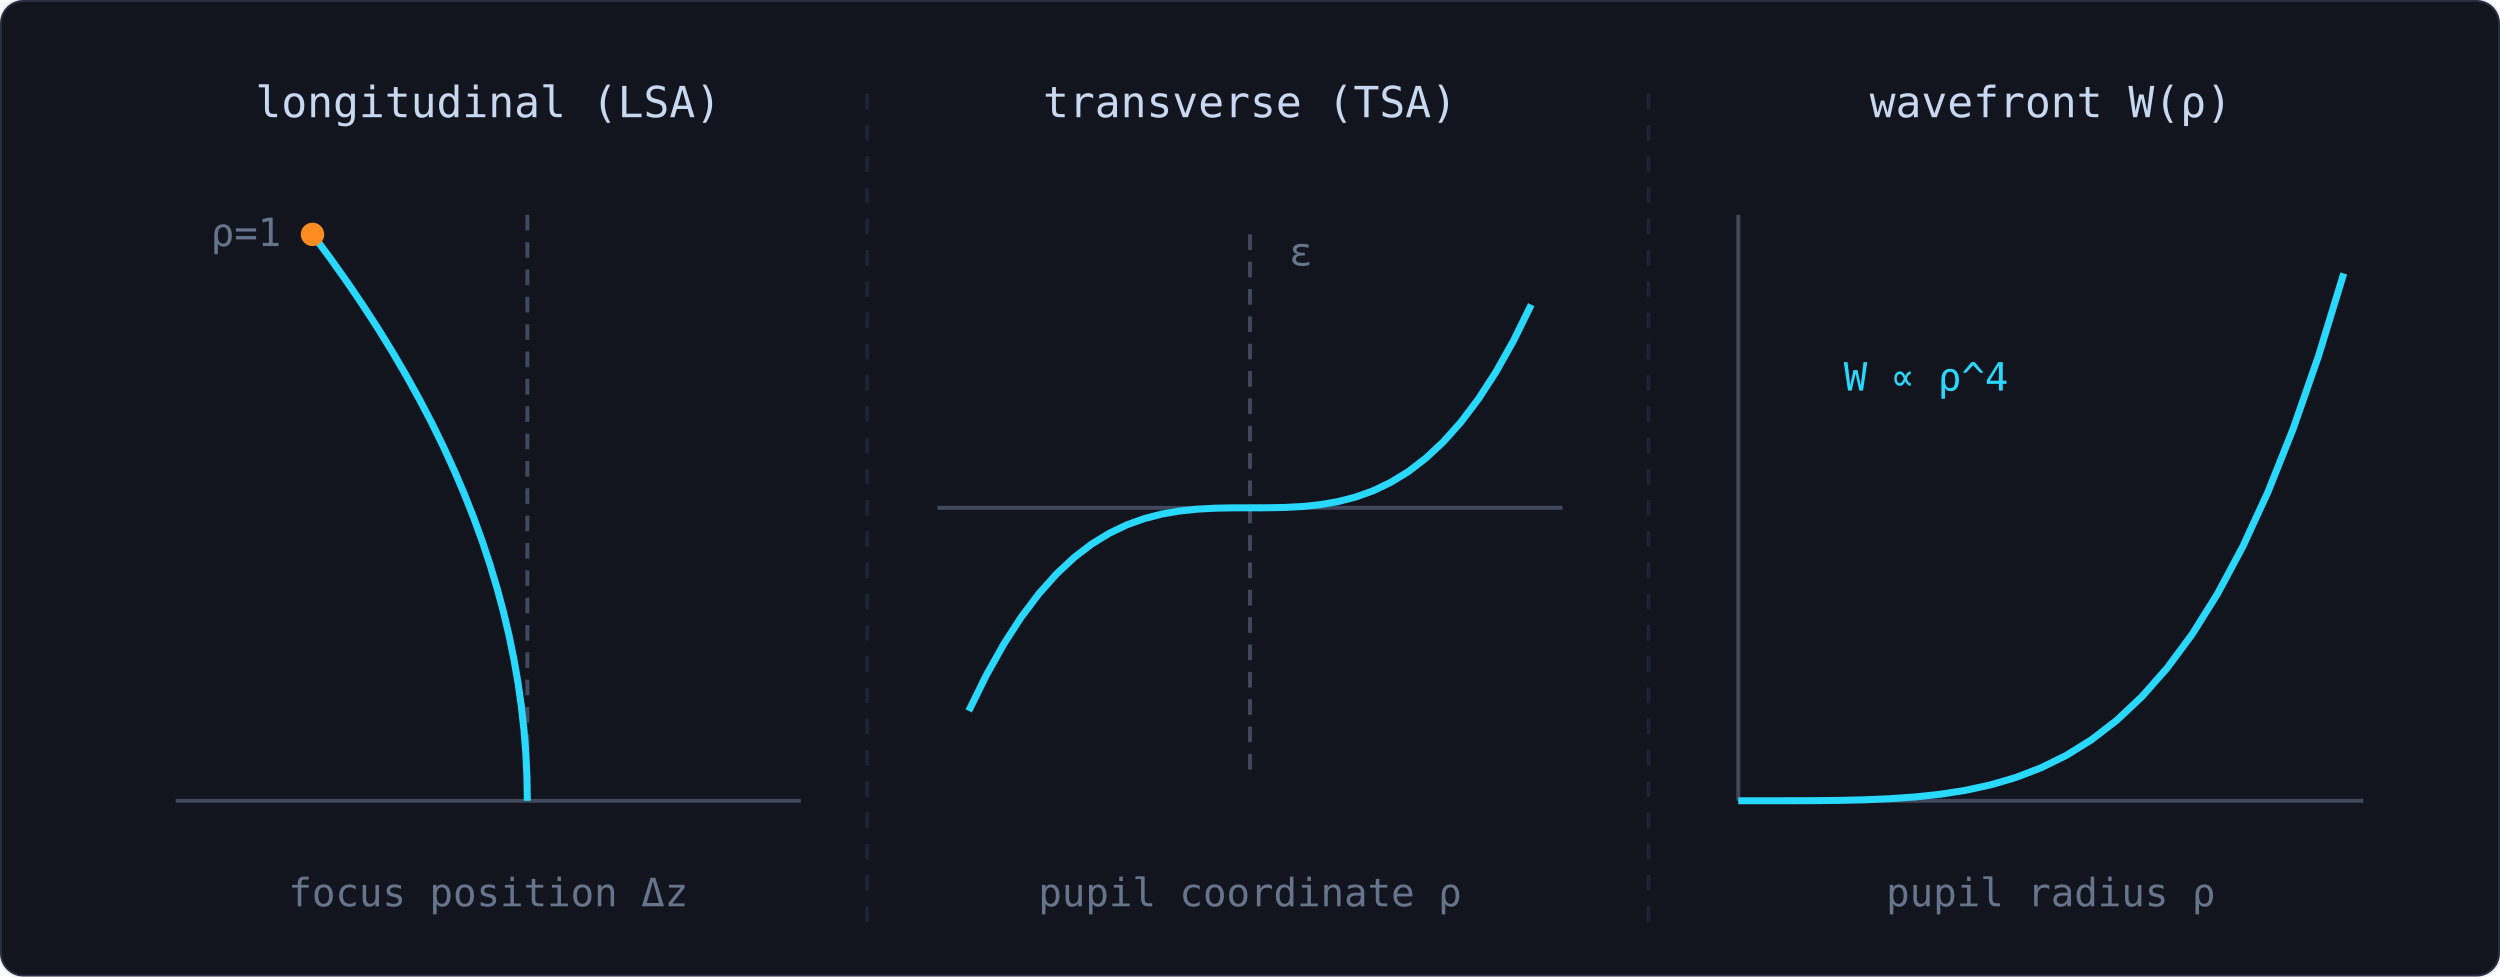
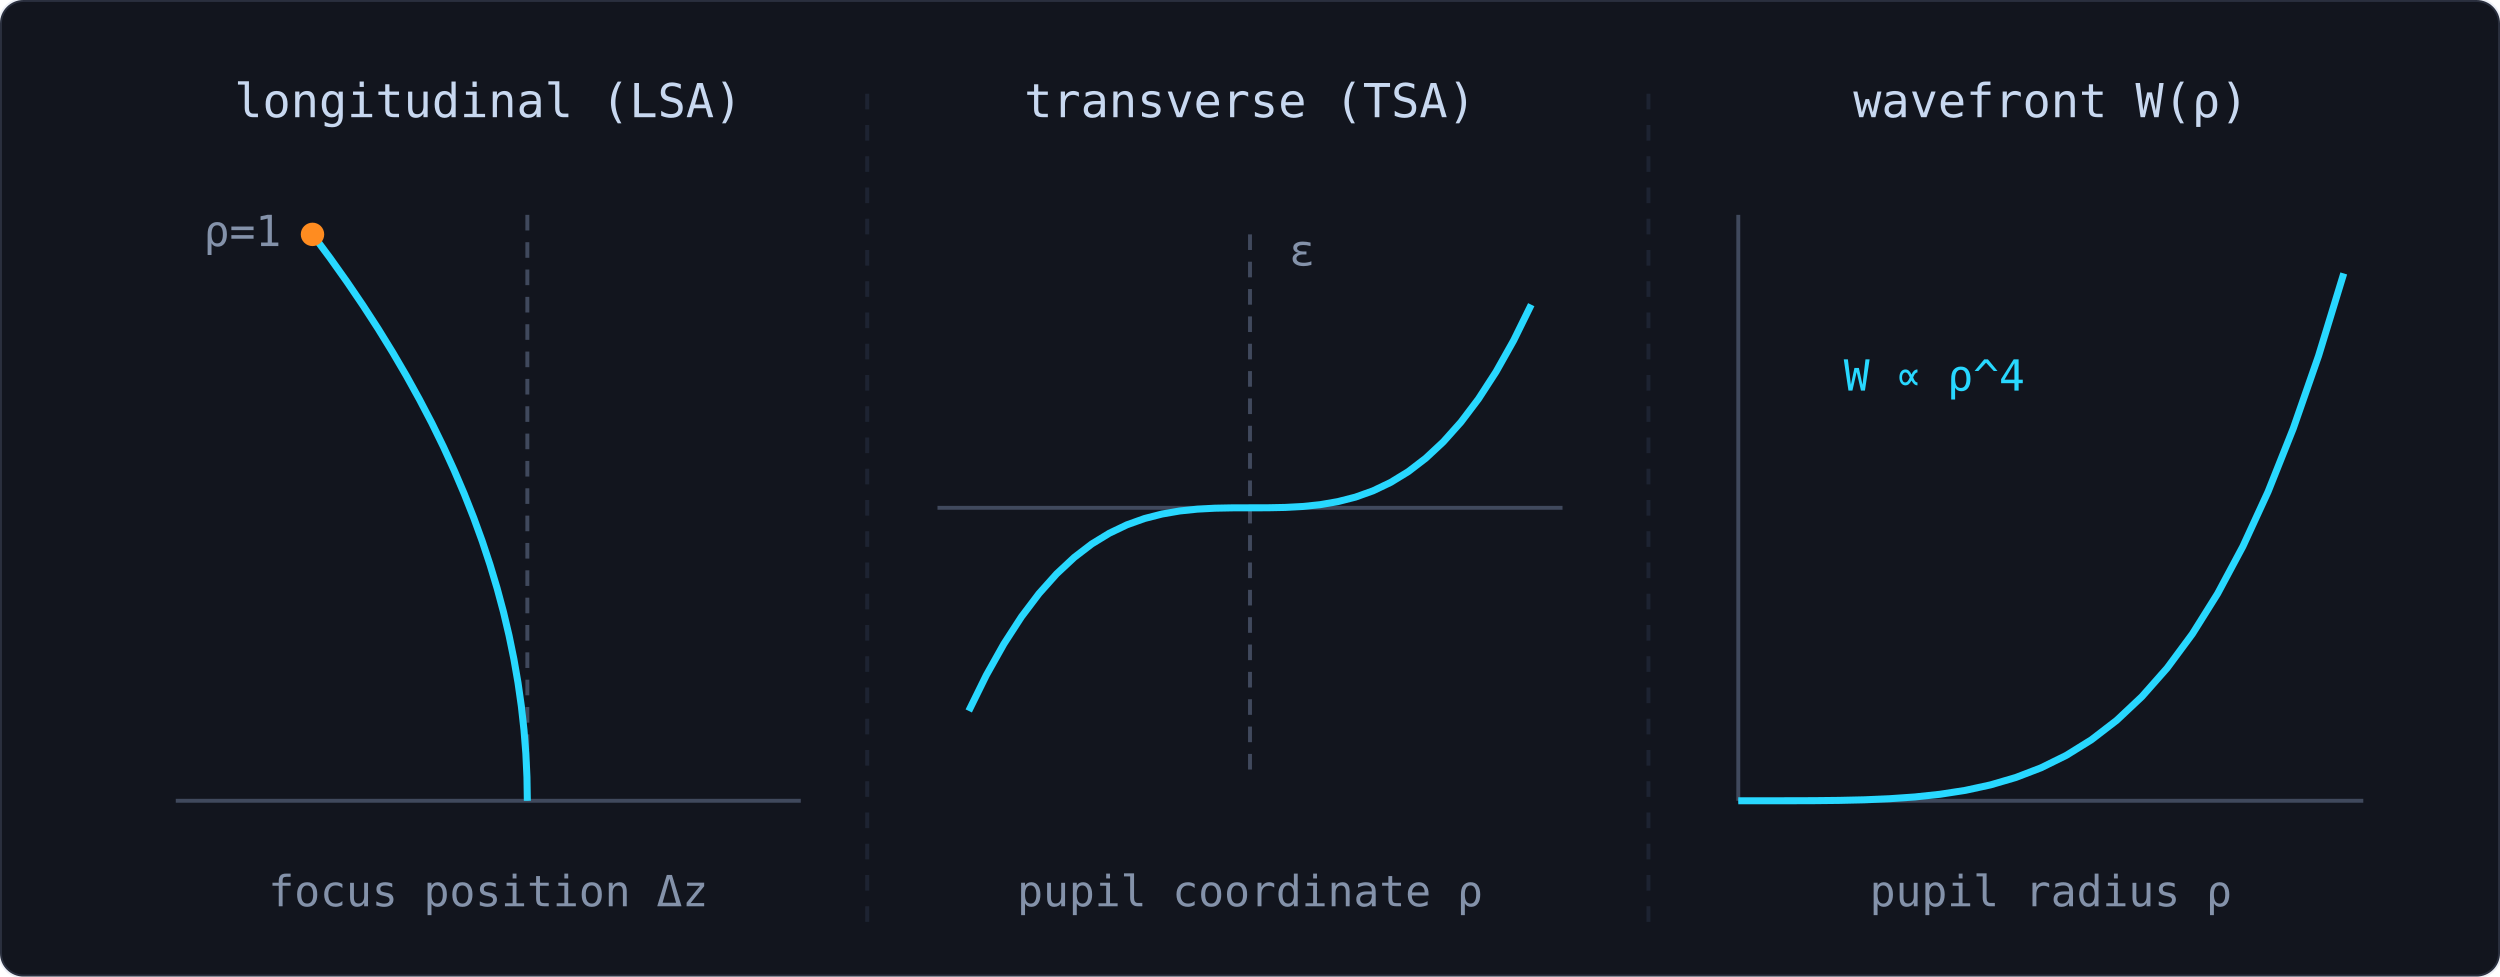
<svg xmlns="http://www.w3.org/2000/svg" viewBox="0 0 640 250" width="100%" height="auto" role="img" aria-label="Longitudinal, transverse, and wavefront descriptions of spherical aberration">
  <style>
    .sa-light { display: none; }
    @media (prefers-color-scheme: light) {
      .sa-dark { display: none; }
      .sa-light { display: inline; }
    }
  </style>
  <g class="sa-dark">
    <rect width="640" height="250" rx="6" fill="#12151e" />
    <rect width="640" height="250" rx="6" fill="none" stroke="rgba(150,170,210,0.18)" stroke-width="1" />
    <line x1="222" y1="24" x2="222" y2="236" stroke="rgba(80,100,140,0.18)" stroke-width="1" stroke-dasharray="4,4" />
    <line x1="422" y1="24" x2="422" y2="236" stroke="rgba(80,100,140,0.18)" stroke-width="1" stroke-dasharray="4,4" />
-     <text x="125" y="30" text-anchor="middle" fill="#c8d8f0" font-family="'JetBrains Mono','SF Mono',monospace" font-size="11">longitudinal (LSA)</text>
-     <text x="320" y="30" text-anchor="middle" fill="#c8d8f0" font-family="'JetBrains Mono','SF Mono',monospace" font-size="11">transverse (TSA)</text>
-     <text x="525" y="30" text-anchor="middle" fill="#c8d8f0" font-family="'JetBrains Mono','SF Mono',monospace" font-size="11">wavefront W(ρ)</text>
+     <text x="125" y="30" text-anchor="middle" fill="#c8d8f0" font-family="'JetBrains Mono','SF Mono',monospace" font-size="12">longitudinal (LSA)</text>
+     <text x="320" y="30" text-anchor="middle" fill="#c8d8f0" font-family="'JetBrains Mono','SF Mono',monospace" font-size="12">transverse (TSA)</text>
+     <text x="525" y="30" text-anchor="middle" fill="#c8d8f0" font-family="'JetBrains Mono','SF Mono',monospace" font-size="12">wavefront W(ρ)</text>
    <line x1="135" y1="55" x2="135" y2="205" stroke="rgba(150,170,210,0.35)" stroke-width="1" stroke-dasharray="4,3" />
    <line x1="45" y1="205" x2="205" y2="205" stroke="rgba(150,170,210,0.35)" stroke-width="1" />
    <path d="M 135,205 L 134.9,198.96 L 134.62,192.92 L 134.14,186.88 L 133.47,180.83 L 132.61,174.79 L 131.56,168.75 L 130.32,162.71 L 128.89,156.67 L 127.27,150.63 L 125.45,144.58 L 123.45,138.54 L 121.25,132.5 L 118.86,126.46 L 116.28,120.42 L 113.52,114.38 L 110.56,108.33 L 107.4,102.29 L 104.06,96.25 L 100.53,90.21 L 96.81,84.17 L 92.89,78.13 L 88.78,72.08 L 84.49,66.04 L 80,60" fill="none" stroke="#28d8ff" stroke-width="1.8" />
    <circle cx="80" cy="60" r="3" fill="#ff8c20" />
-     <text x="72" y="63" text-anchor="end" fill="rgba(150,170,200,0.65)" font-family="'JetBrains Mono','SF Mono',monospace" font-size="10">ρ=1</text>
-     <text x="125" y="232" text-anchor="middle" fill="rgba(150,170,200,0.65)" font-family="'JetBrains Mono','SF Mono',monospace" font-size="10">focus position Δz</text>
+     <text x="72" y="63" text-anchor="end" fill="rgba(160,178,205,0.8)" font-family="'JetBrains Mono','SF Mono',monospace" font-size="11">ρ=1</text>
+     <text x="125" y="232" text-anchor="middle" fill="rgba(160,178,205,0.8)" font-family="'JetBrains Mono','SF Mono',monospace" font-size="11">focus position Δz</text>
    <line x1="240" y1="130" x2="400" y2="130" stroke="rgba(150,170,210,0.35)" stroke-width="1" />
    <line x1="320" y1="60" x2="320" y2="200" stroke="rgba(150,170,210,0.35)" stroke-width="1" stroke-dasharray="4,3" />
    <path d="M 248,182 L 252.5,172.85 L 257,164.84 L 261.5,157.89 L 266,151.94 L 270.5,146.9 L 275,142.7 L 279.5,139.25 L 284,136.5 L 288.5,134.35 L 293,132.74 L 297.5,131.59 L 302,130.81 L 306.5,130.34 L 311,130.1 L 315.5,130.01 L 320,130 L 324.5,129.99 L 329,129.9 L 333.5,129.66 L 338,129.19 L 342.5,128.41 L 347,127.26 L 351.5,125.65 L 356,123.5 L 360.5,120.75 L 365,117.3 L 369.5,113.1 L 374,108.06 L 378.5,102.11 L 383,95.16 L 387.5,87.15 L 392,78" fill="none" stroke="#28d8ff" stroke-width="1.8" />
-     <text x="330" y="68" fill="rgba(150,170,200,0.65)" font-family="'JetBrains Mono','SF Mono',monospace" font-size="10">ε</text>
-     <text x="320" y="232" text-anchor="middle" fill="rgba(150,170,200,0.65)" font-family="'JetBrains Mono','SF Mono',monospace" font-size="10">pupil coordinate ρ</text>
+     <text x="330" y="68" fill="rgba(160,178,205,0.8)" font-family="'JetBrains Mono','SF Mono',monospace" font-size="11">ε</text>
+     <text x="320" y="232" text-anchor="middle" fill="rgba(160,178,205,0.8)" font-family="'JetBrains Mono','SF Mono',monospace" font-size="11">pupil coordinate ρ</text>
    <line x1="445" y1="55" x2="445" y2="205" stroke="rgba(150,170,210,0.35)" stroke-width="1" />
    <line x1="445" y1="205" x2="605" y2="205" stroke="rgba(150,170,210,0.35)" stroke-width="1" />
    <path d="M 445,205 L 451.46,205 L 457.92,204.99 L 464.38,204.97 L 470.83,204.9 L 477.29,204.75 L 483.75,204.47 L 490.21,204.02 L 496.67,203.33 L 503.13,202.33 L 509.58,200.93 L 516.04,199.04 L 522.5,196.56 L 528.96,193.38 L 535.42,189.37 L 541.88,184.4 L 548.33,178.33 L 554.79,171.02 L 561.25,162.29 L 567.71,151.97 L 574.17,139.9 L 580.63,125.87 L 587.08,109.68 L 593.54,91.13 L 600,70" fill="none" stroke="#28d8ff" stroke-width="1.8" />
-     <text x="472" y="100" fill="#28d8ff" font-family="'JetBrains Mono','SF Mono',monospace" font-size="10">W ∝ ρ^4</text>
-     <text x="525" y="232" text-anchor="middle" fill="rgba(150,170,200,0.65)" font-family="'JetBrains Mono','SF Mono',monospace" font-size="10">pupil radius ρ</text>
+     <text x="472" y="100" fill="#28d8ff" font-family="'JetBrains Mono','SF Mono',monospace" font-size="11">W ∝ ρ^4</text>
+     <text x="525" y="232" text-anchor="middle" fill="rgba(160,178,205,0.8)" font-family="'JetBrains Mono','SF Mono',monospace" font-size="11">pupil radius ρ</text>
  </g>
  <g class="sa-light">
    <rect width="640" height="250" rx="6" fill="#eff2f8" />
    <rect width="640" height="250" rx="6" fill="none" stroke="rgba(60,80,120,0.18)" stroke-width="1" />
    <line x1="222" y1="24" x2="222" y2="236" stroke="rgba(120,140,180,0.18)" stroke-width="1" stroke-dasharray="4,4" />
    <line x1="422" y1="24" x2="422" y2="236" stroke="rgba(120,140,180,0.18)" stroke-width="1" stroke-dasharray="4,4" />
-     <text x="125" y="30" text-anchor="middle" fill="#1a2540" font-family="'JetBrains Mono','SF Mono',monospace" font-size="11">longitudinal (LSA)</text>
-     <text x="320" y="30" text-anchor="middle" fill="#1a2540" font-family="'JetBrains Mono','SF Mono',monospace" font-size="11">transverse (TSA)</text>
-     <text x="525" y="30" text-anchor="middle" fill="#1a2540" font-family="'JetBrains Mono','SF Mono',monospace" font-size="11">wavefront W(ρ)</text>
+     <text x="125" y="30" text-anchor="middle" fill="#1a2540" font-family="'JetBrains Mono','SF Mono',monospace" font-size="12">longitudinal (LSA)</text>
+     <text x="320" y="30" text-anchor="middle" fill="#1a2540" font-family="'JetBrains Mono','SF Mono',monospace" font-size="12">transverse (TSA)</text>
+     <text x="525" y="30" text-anchor="middle" fill="#1a2540" font-family="'JetBrains Mono','SF Mono',monospace" font-size="12">wavefront W(ρ)</text>
    <line x1="135" y1="55" x2="135" y2="205" stroke="rgba(60,80,120,0.32)" stroke-width="1" stroke-dasharray="4,3" />
    <line x1="45" y1="205" x2="205" y2="205" stroke="rgba(60,80,120,0.32)" stroke-width="1" />
    <path d="M 135,205 L 134.9,198.96 L 134.62,192.92 L 134.14,186.88 L 133.47,180.83 L 132.61,174.79 L 131.56,168.75 L 130.32,162.71 L 128.89,156.67 L 127.27,150.63 L 125.45,144.58 L 123.45,138.54 L 121.25,132.5 L 118.86,126.46 L 116.28,120.42 L 113.52,114.38 L 110.56,108.33 L 107.4,102.29 L 104.06,96.25 L 100.53,90.21 L 96.81,84.17 L 92.89,78.13 L 88.78,72.08 L 84.49,66.04 L 80,60" fill="none" stroke="#006878" stroke-width="1.8" />
    <circle cx="80" cy="60" r="3" fill="#c05000" />
-     <text x="72" y="63" text-anchor="end" fill="rgba(60,80,120,0.60)" font-family="'JetBrains Mono','SF Mono',monospace" font-size="10">ρ=1</text>
-     <text x="125" y="232" text-anchor="middle" fill="rgba(60,80,120,0.60)" font-family="'JetBrains Mono','SF Mono',monospace" font-size="10">focus position Δz</text>
+     <text x="72" y="63" text-anchor="end" fill="rgba(55,72,105,0.85)" font-family="'JetBrains Mono','SF Mono',monospace" font-size="11">ρ=1</text>
+     <text x="125" y="232" text-anchor="middle" fill="rgba(55,72,105,0.85)" font-family="'JetBrains Mono','SF Mono',monospace" font-size="11">focus position Δz</text>
    <line x1="240" y1="130" x2="400" y2="130" stroke="rgba(60,80,120,0.32)" stroke-width="1" />
    <line x1="320" y1="60" x2="320" y2="200" stroke="rgba(60,80,120,0.32)" stroke-width="1" stroke-dasharray="4,3" />
    <path d="M 248,182 L 252.5,172.85 L 257,164.84 L 261.5,157.89 L 266,151.94 L 270.5,146.9 L 275,142.7 L 279.5,139.25 L 284,136.5 L 288.5,134.35 L 293,132.74 L 297.5,131.59 L 302,130.81 L 306.5,130.34 L 311,130.1 L 315.5,130.01 L 320,130 L 324.5,129.99 L 329,129.9 L 333.5,129.66 L 338,129.19 L 342.5,128.41 L 347,127.26 L 351.5,125.65 L 356,123.5 L 360.5,120.75 L 365,117.3 L 369.5,113.1 L 374,108.06 L 378.5,102.11 L 383,95.16 L 387.5,87.15 L 392,78" fill="none" stroke="#006878" stroke-width="1.8" />
-     <text x="330" y="68" fill="rgba(60,80,120,0.60)" font-family="'JetBrains Mono','SF Mono',monospace" font-size="10">ε</text>
-     <text x="320" y="232" text-anchor="middle" fill="rgba(60,80,120,0.60)" font-family="'JetBrains Mono','SF Mono',monospace" font-size="10">pupil coordinate ρ</text>
+     <text x="330" y="68" fill="rgba(55,72,105,0.85)" font-family="'JetBrains Mono','SF Mono',monospace" font-size="11">ε</text>
+     <text x="320" y="232" text-anchor="middle" fill="rgba(55,72,105,0.85)" font-family="'JetBrains Mono','SF Mono',monospace" font-size="11">pupil coordinate ρ</text>
    <line x1="445" y1="55" x2="445" y2="205" stroke="rgba(60,80,120,0.32)" stroke-width="1" />
    <line x1="445" y1="205" x2="605" y2="205" stroke="rgba(60,80,120,0.32)" stroke-width="1" />
    <path d="M 445,205 L 451.46,205 L 457.92,204.99 L 464.38,204.97 L 470.83,204.9 L 477.29,204.75 L 483.75,204.47 L 490.21,204.02 L 496.67,203.33 L 503.13,202.33 L 509.58,200.93 L 516.04,199.04 L 522.5,196.56 L 528.96,193.38 L 535.42,189.37 L 541.88,184.4 L 548.33,178.33 L 554.79,171.02 L 561.25,162.29 L 567.71,151.97 L 574.17,139.9 L 580.63,125.87 L 587.08,109.68 L 593.54,91.13 L 600,70" fill="none" stroke="#006878" stroke-width="1.8" />
-     <text x="472" y="100" fill="#006878" font-family="'JetBrains Mono','SF Mono',monospace" font-size="10">W ∝ ρ^4</text>
-     <text x="525" y="232" text-anchor="middle" fill="rgba(60,80,120,0.60)" font-family="'JetBrains Mono','SF Mono',monospace" font-size="10">pupil radius ρ</text>
+     <text x="472" y="100" fill="#006878" font-family="'JetBrains Mono','SF Mono',monospace" font-size="11">W ∝ ρ^4</text>
+     <text x="525" y="232" text-anchor="middle" fill="rgba(55,72,105,0.85)" font-family="'JetBrains Mono','SF Mono',monospace" font-size="11">pupil radius ρ</text>
  </g>
</svg>
